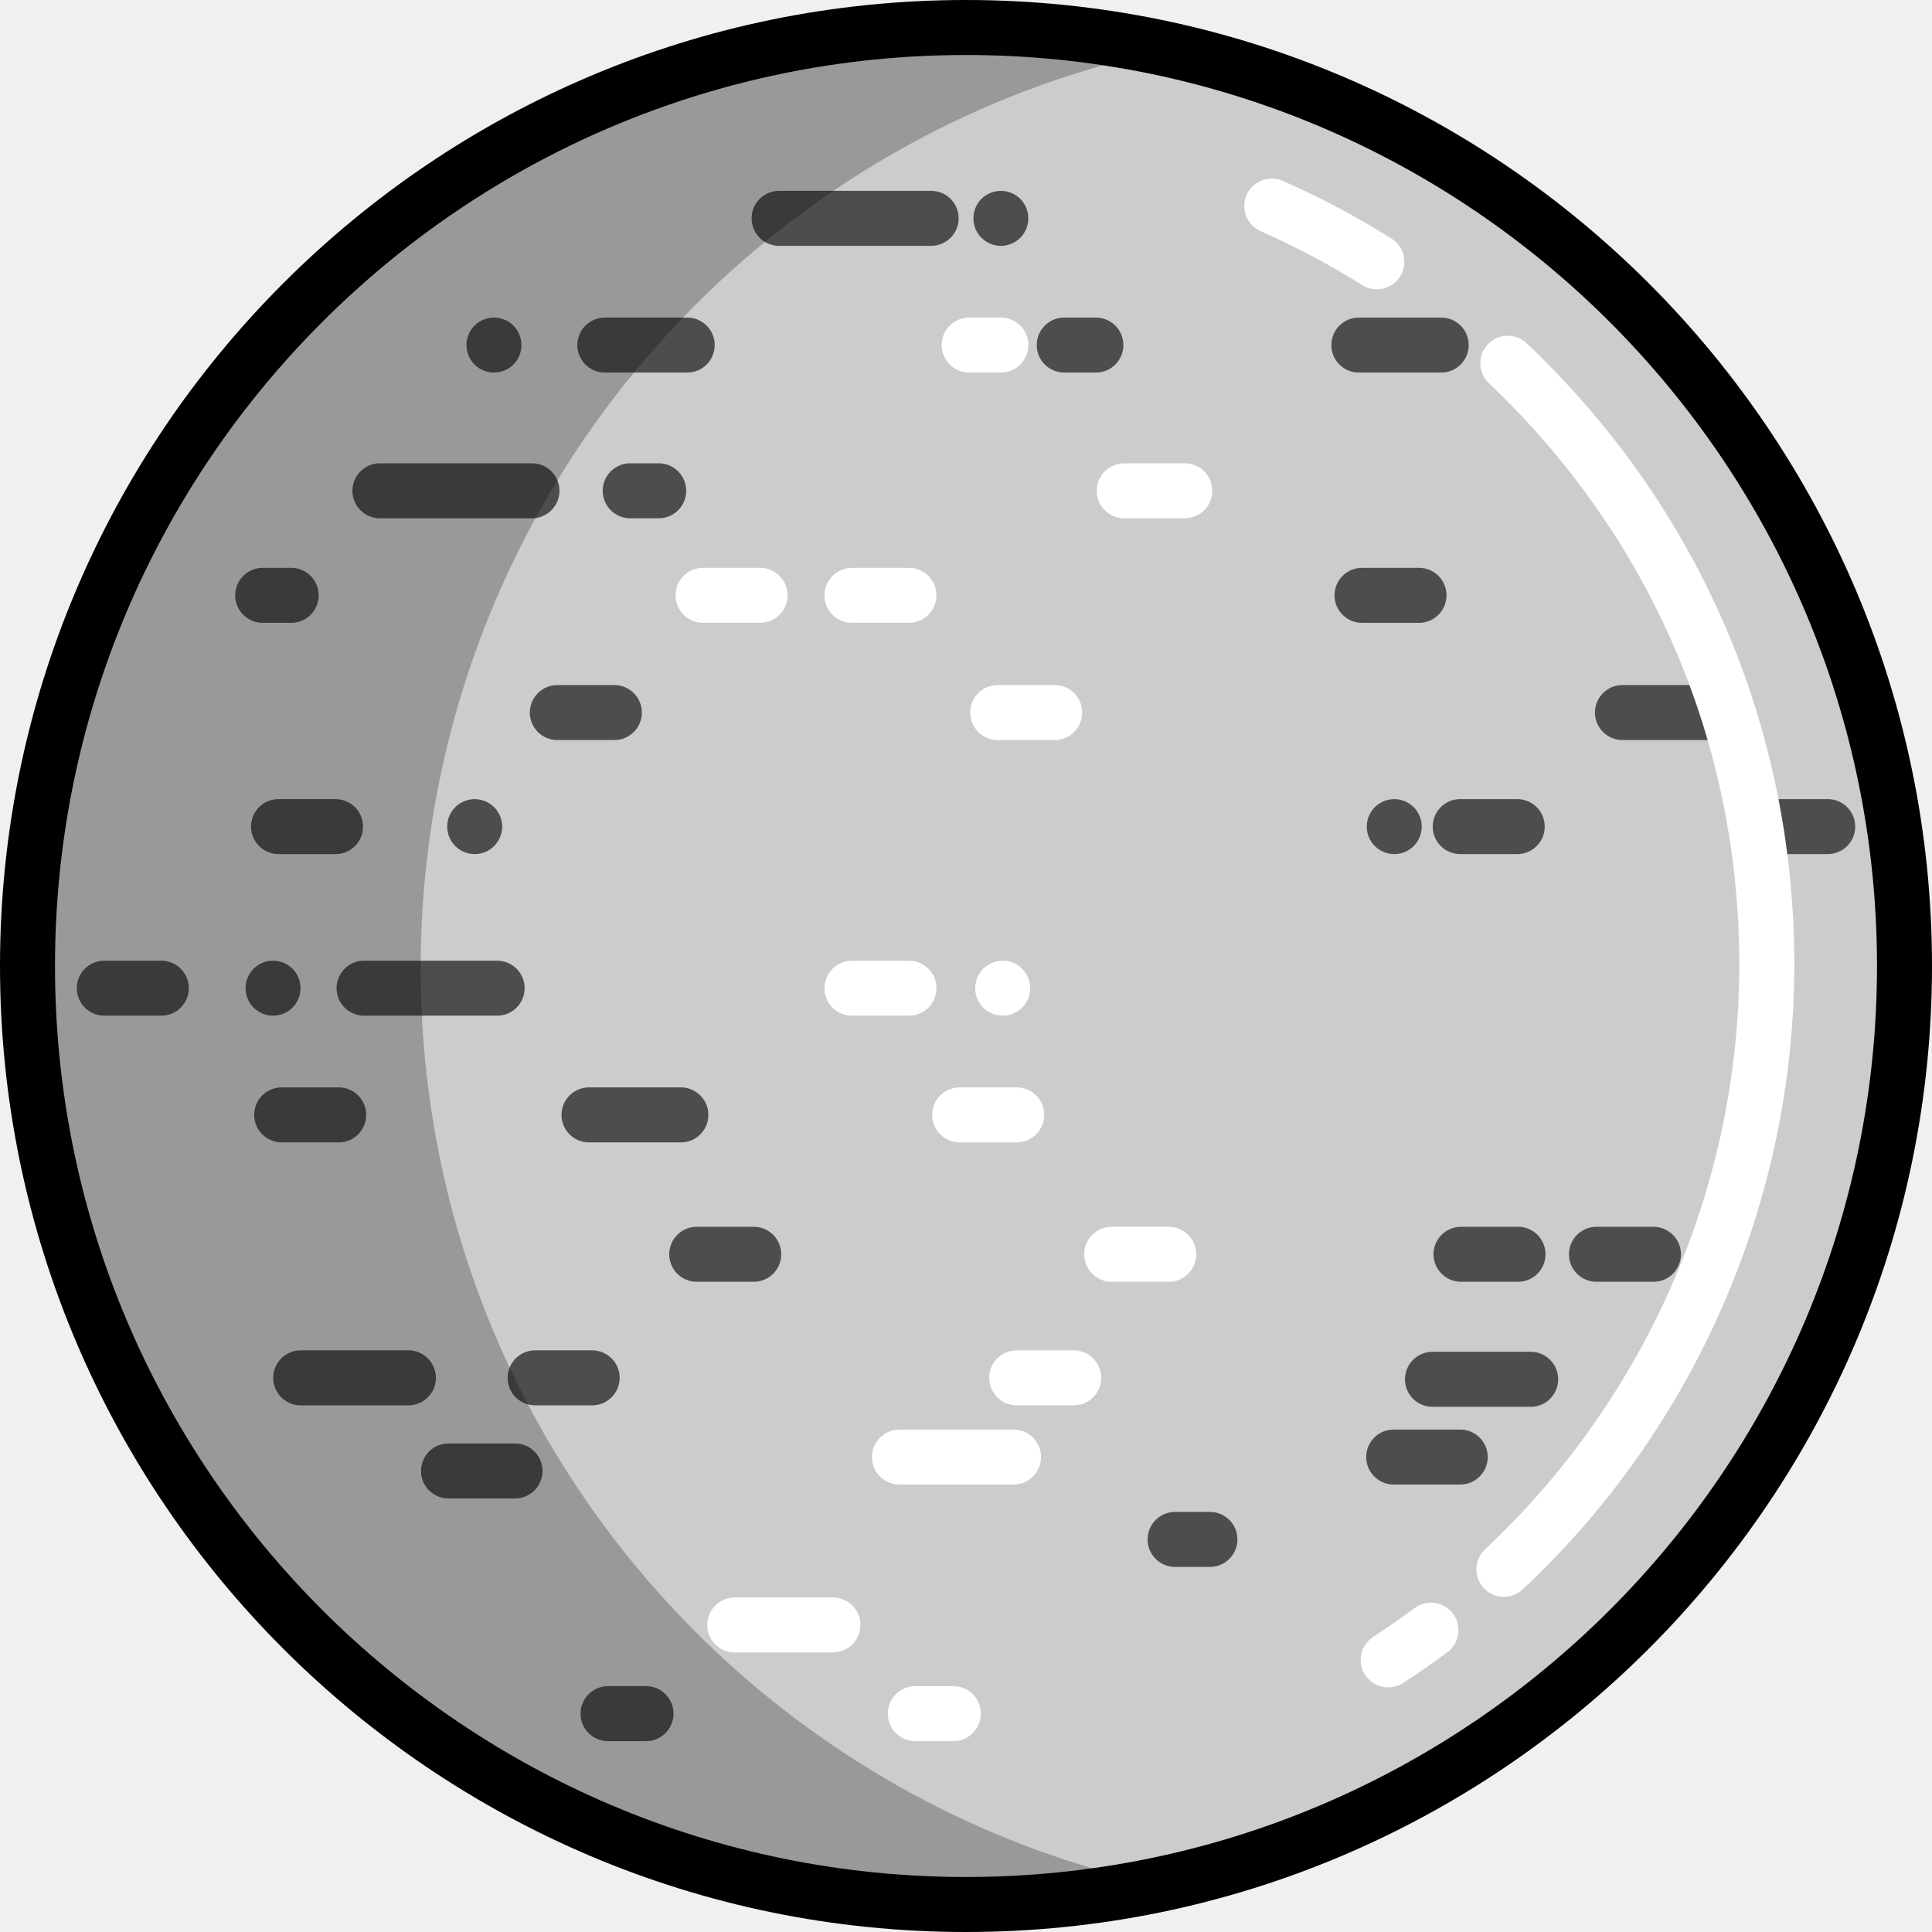
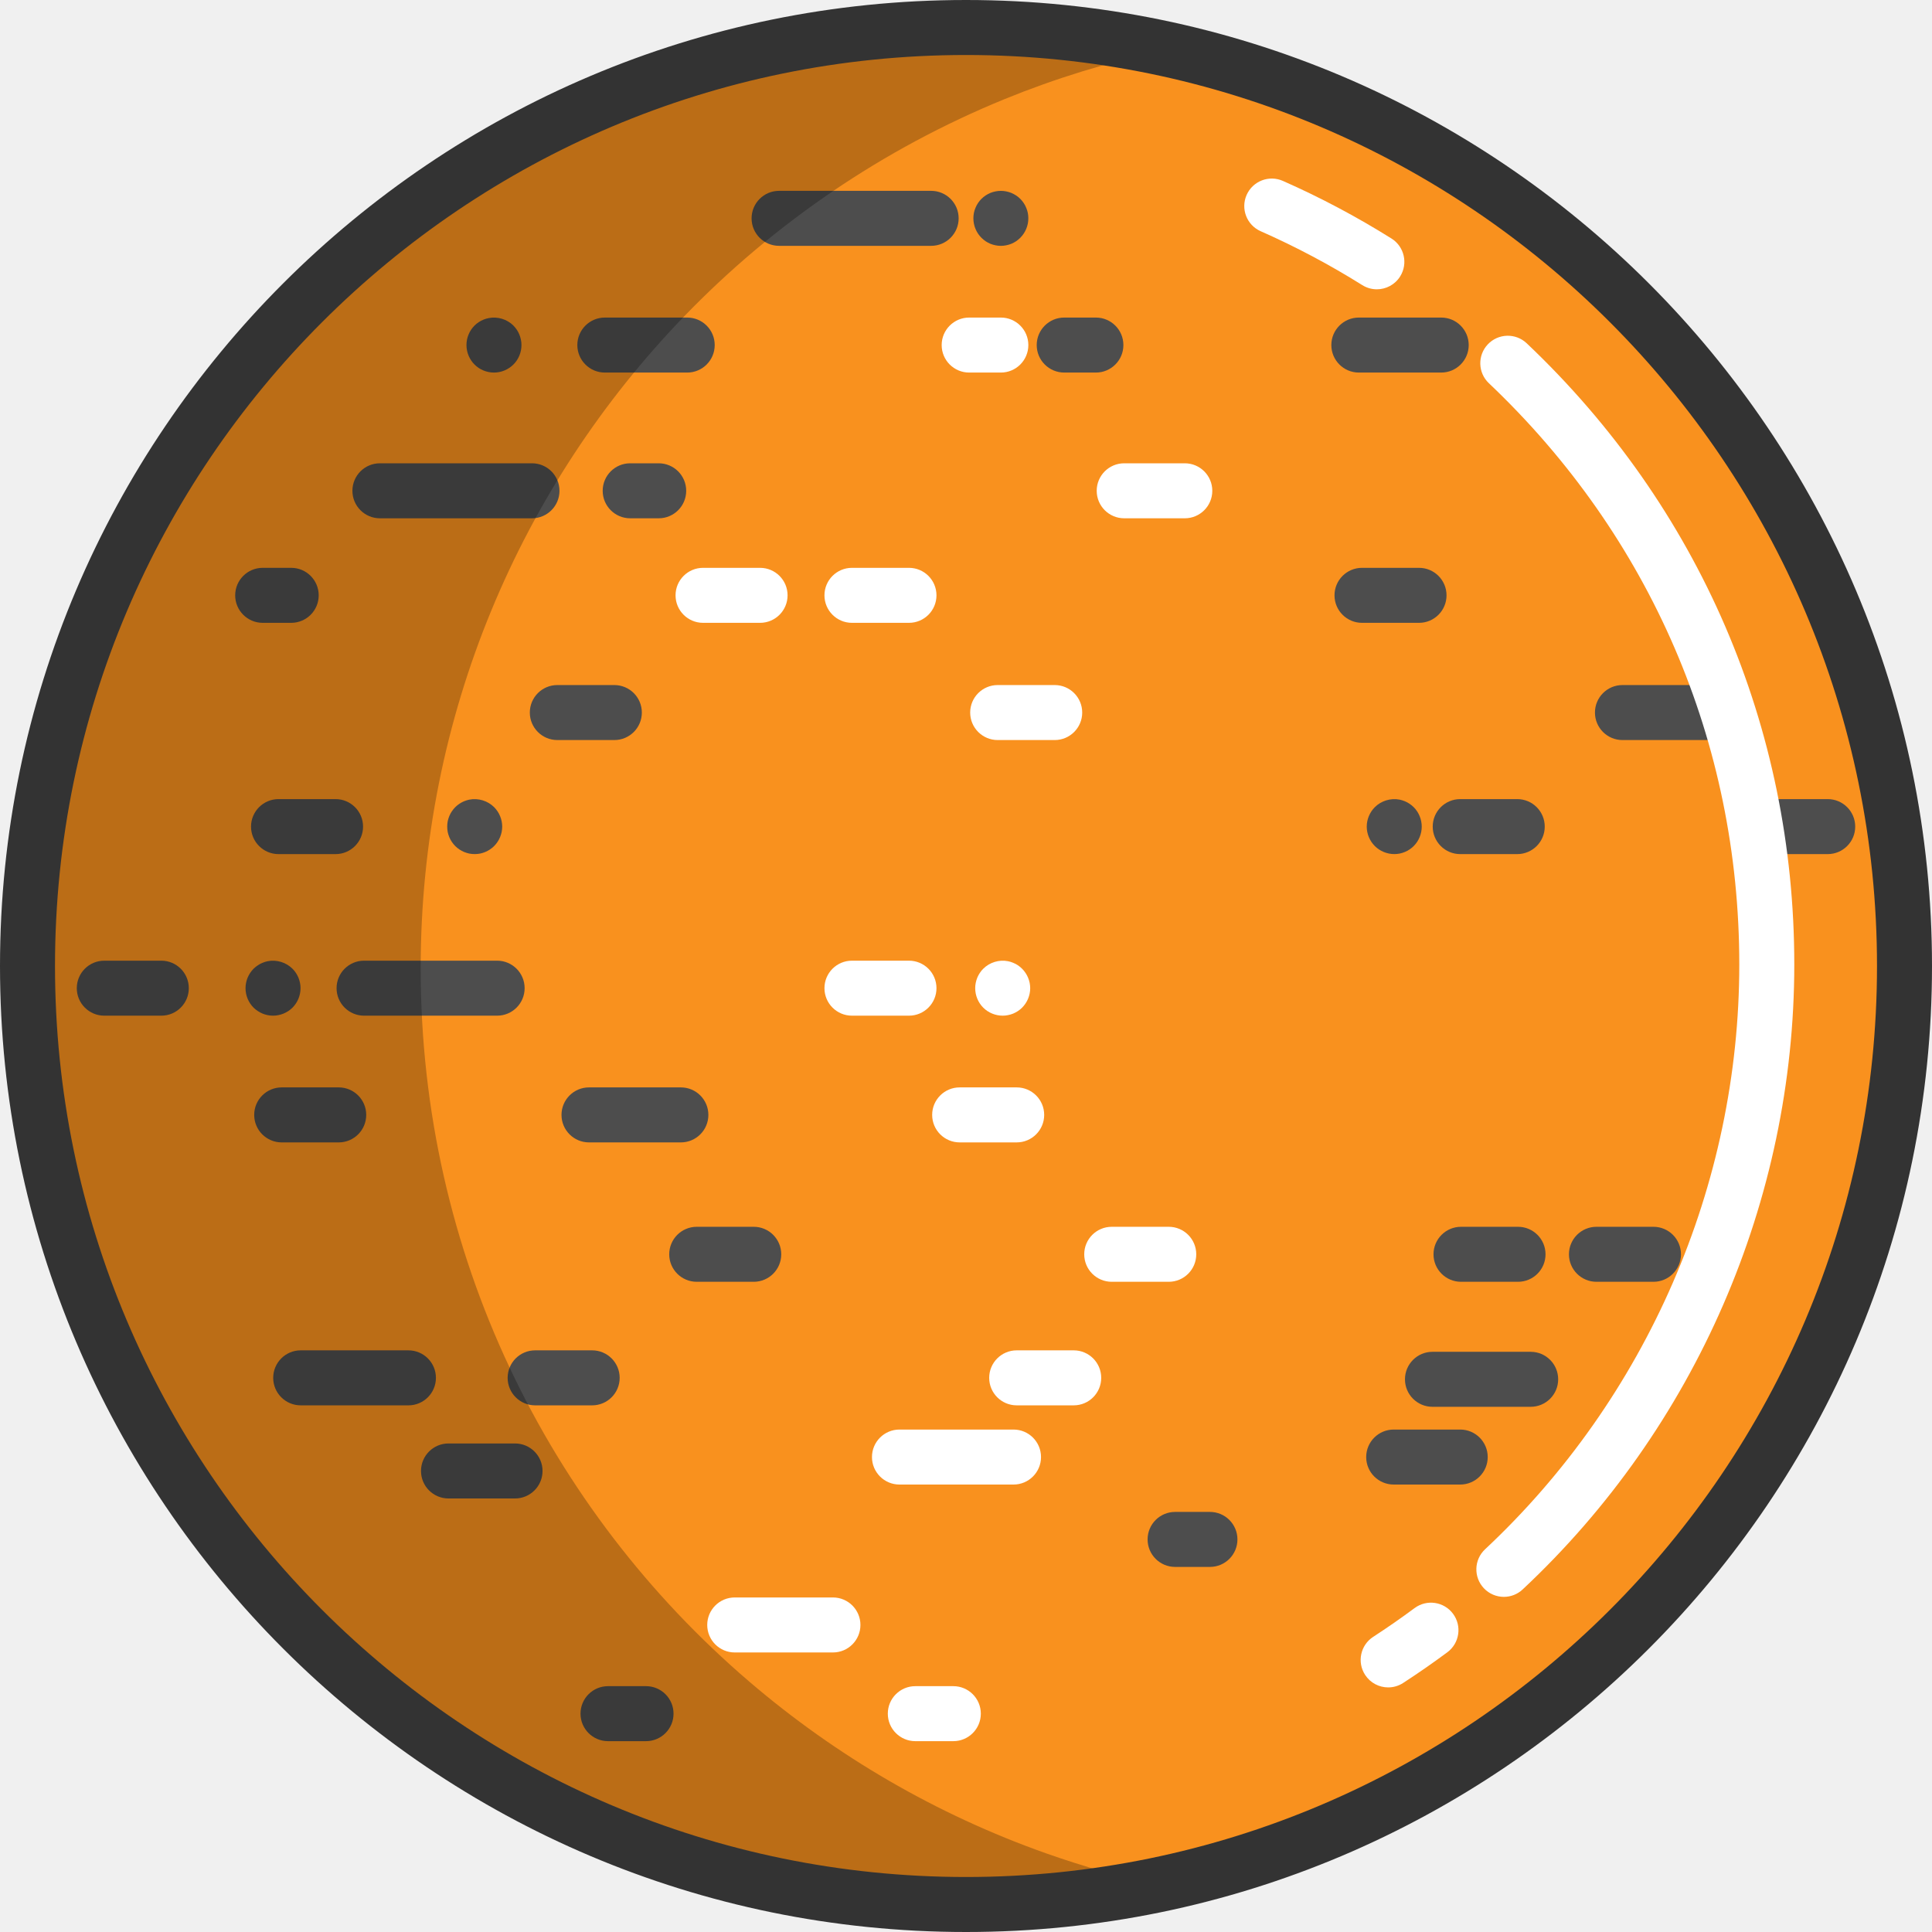
<svg xmlns="http://www.w3.org/2000/svg" version="1.1" id="Layer_1" x="0px" y="0px" viewBox="0 0 351.28 351.28" style="enable-background:new 0 0 351.28 351.28;" xml:space="preserve">
  <g>
-     <path style="fill:#CCCCCC;" d="M296.21,54.89c16.02,16,28.89,35.16,37.56,56.48c8.07,19.84,12.51,41.54,12.51,64.27   c0,12.3-1.3,24.3-3.78,35.86c-7.12,33.32-23.97,63.03-47.44,86.02c-11.33,11.11-24.22,20.66-38.3,28.27   c-24.13,13.07-51.76,20.49-81.12,20.49c-2.86,0-5.7-0.07-8.52-0.21c-53.27-2.62-100.11-29.67-129.57-70.17   C17.08,247.75,5,213.1,5,175.64c0-1.87,0.03-3.73,0.09-5.59C6.32,131.77,20.17,96.67,42.6,68.78c28.71-35.7,71.5-59.6,119.93-63.28   c4.33-0.33,8.7-0.5,13.11-0.5c38.41,0,73.85,12.69,102.37,34.1C284.45,43.93,290.53,49.21,296.21,54.89z" />
+     <path style="fill:#F9911E;" d="M296.21,54.89c16.02,16,28.89,35.16,37.56,56.48c8.07,19.84,12.51,41.54,12.51,64.27   c0,12.3-1.3,24.3-3.78,35.86c-7.12,33.32-23.97,63.03-47.44,86.02c-11.33,11.11-24.22,20.66-38.3,28.27   c-24.13,13.07-51.76,20.49-81.12,20.49c-2.86,0-5.7-0.07-8.52-0.21c-53.27-2.62-100.11-29.67-129.57-70.17   C17.08,247.75,5,213.1,5,175.64c0-1.87,0.03-3.73,0.09-5.59C6.32,131.77,20.17,96.67,42.6,68.78c28.71-35.7,71.5-59.6,119.93-63.28   c4.33-0.33,8.7-0.5,13.11-0.5c38.41,0,73.85,12.69,102.37,34.1C284.45,43.93,290.53,49.21,296.21,54.89z" />
    <g>
      <path style="fill:#FFFFFF;" d="M138.198,113.245H127.83c-2.761,0-5-2.239-5-5s2.239-5,5-5h10.368c2.761,0,5,2.239,5,5    S140.96,113.245,138.198,113.245z" />
      <path style="fill:#4D4D4D;" d="M52.947,113.245h-5.185c-2.761,0-5-2.239-5-5s2.239-5,5-5h5.185c2.761,0,5,2.239,5,5    S55.709,113.245,52.947,113.245z" />
      <path style="fill:#FFFFFF;" d="M165.272,113.245h-10.368c-2.761,0-5-2.239-5-5s2.239-5,5-5h10.368c2.761,0,5,2.239,5,5    S168.033,113.245,165.272,113.245z" />
      <path style="fill:#4D4D4D;" d="M96.725,94.237H69.076c-2.761,0-5-2.239-5-5s2.239-5,5-5h27.649c2.761,0,5,2.239,5,5    S99.486,94.237,96.725,94.237z" />
      <path style="fill:#4D4D4D;" d="M169.304,44.699h-27.649c-2.761,0-5-2.239-5-5s2.239-5,5-5h27.649c2.761,0,5,2.239,5,5    S172.065,44.699,169.304,44.699z" />
      <path style="fill:#4D4D4D;" d="M124.95,67.74h-14.977c-2.761,0-5-2.239-5-5s2.239-5,5-5h14.977c2.761,0,5,2.239,5,5    S127.711,67.74,124.95,67.74z" />
      <path style="fill:#FFFFFF;" d="M181.976,67.74h-5.76c-2.761,0-5-2.239-5-5s2.239-5,5-5h5.76c2.761,0,5,2.239,5,5    S184.737,67.74,181.976,67.74z" />
      <path style="fill:#4D4D4D;" d="M199.257,67.74h-5.76c-2.761,0-5-2.239-5-5s2.239-5,5-5h5.76c2.761,0,5,2.239,5,5    S202.018,67.74,199.257,67.74z" />
      <path style="fill:#4D4D4D;" d="M262.044,67.74h-14.977c-2.761,0-5-2.239-5-5s2.239-5,5-5h14.977c2.761,0,5,2.239,5,5    S264.805,67.74,262.044,67.74z" />
      <path style="fill:#4D4D4D;" d="M89.813,67.741c-0.33,0-0.65-0.03-0.98-0.1c-0.32-0.06-0.63-0.16-0.93-0.28    c-0.3-0.13-0.6-0.28-0.87-0.46c-0.27-0.19-0.53-0.39-0.76-0.63c-0.23-0.23-0.44-0.48-0.62-0.76c-0.18-0.27-0.33-0.56-0.46-0.86    c-0.12-0.3-0.22-0.62-0.28-0.93c-0.07-0.33-0.1-0.66-0.1-0.98c0-1.32,0.53-2.61,1.46-3.54c0.23-0.23,0.49-0.44,0.76-0.62    s0.56-0.33,0.87-0.46c0.3-0.12,0.61-0.22,0.93-0.28c1.63-0.33,3.36,0.2,4.52,1.36c0.23,0.23,0.43,0.49,0.62,0.76    c0.18,0.27,0.33,0.56,0.46,0.87c0.12,0.3,0.22,0.61,0.28,0.93c0.07,0.32,0.1,0.65,0.1,0.98c0,1.32-0.53,2.61-1.46,3.53    C92.413,67.211,91.133,67.741,89.813,67.741z" />
      <path style="fill:#4D4D4D;" d="M119.766,94.237h-5.184c-2.761,0-5-2.239-5-5s2.239-5,5-5h5.184c2.761,0,5,2.239,5,5    S122.527,94.237,119.766,94.237z" />
      <path style="fill:#FFFFFF;" d="M215.422,94.237h-11.017c-2.761,0-5-2.239-5-5s2.239-5,5-5h11.017c2.761,0,5,2.239,5,5    S218.183,94.237,215.422,94.237z" />
      <path style="fill:#FFFFFF;" d="M165.272,184.672h-10.368c-2.761,0-5-2.239-5-5s2.239-5,5-5h10.368c2.761,0,5,2.239,5,5    S168.033,184.672,165.272,184.672z" />
      <path style="fill:#4D4D4D;" d="M29.33,184.672H18.962c-2.761,0-5-2.239-5-5s2.239-5,5-5H29.33c2.761,0,5,2.239,5,5    S32.091,184.672,29.33,184.672z" />
      <path style="fill:#4D4D4D;" d="M61.588,207.713H51.219c-2.761,0-5-2.239-5-5s2.239-5,5-5h10.368c2.761,0,5,2.239,5,5    S64.349,207.713,61.588,207.713z" />
      <path style="fill:#FFFFFF;" d="M184.857,207.713h-10.369c-2.761,0-5-2.239-5-5s2.239-5,5-5h10.369c2.761,0,5,2.239,5,5    S187.618,207.713,184.857,207.713z" />
      <path style="fill:#4D4D4D;" d="M137.047,233.058h-10.368c-2.761,0-5-2.239-5-5s2.239-5,5-5h10.368c2.761,0,5,2.239,5,5    S139.808,233.058,137.047,233.058z" />
      <path style="fill:#4D4D4D;" d="M107.67,255.523H97.301c-2.761,0-5-2.239-5-5s2.239-5,5-5h10.369c2.761,0,5,2.239,5,5    S110.431,255.523,107.67,255.523z" />
      <path style="fill:#FFFFFF;" d="M195.225,255.523h-10.368c-2.761,0-5-2.239-5-5s2.239-5,5-5h10.368c2.761,0,5,2.239,5,5    S197.986,255.523,195.225,255.523z" />
      <path style="fill:#FFFFFF;" d="M184.28,269.924h-20.737c-2.761,0-5-2.239-5-5s2.239-5,5-5h20.737c2.761,0,5,2.239,5,5    S187.042,269.924,184.28,269.924z" />
      <path style="fill:#FFFFFF;" d="M151.447,300.453H133.59c-2.761,0-5-2.239-5-5s2.239-5,5-5h17.856c2.761,0,5,2.239,5,5    S154.208,300.453,151.447,300.453z" />
      <path style="fill:#4D4D4D;" d="M219.994,284.9h-6.336c-2.761,0-5-2.239-5-5s2.239-5,5-5h6.336c2.761,0,5,2.239,5,5    S222.755,284.9,219.994,284.9z" />
      <path style="fill:#FFFFFF;" d="M173.336,316.581h-6.913c-2.761,0-5-2.239-5-5s2.239-5,5-5h6.913c2.761,0,5,2.239,5,5    S176.097,316.581,173.336,316.581z" />
      <path style="fill:#4D4D4D;" d="M117.462,316.581h-6.912c-2.761,0-5-2.239-5-5s2.239-5,5-5h6.912c2.761,0,5,2.239,5,5    S120.223,316.581,117.462,316.581z" />
      <path style="fill:#4D4D4D;" d="M93.643,272.454H81.547c-2.761,0-5-2.239-5-5s2.239-5,5-5h12.097c2.761,0,5,2.239,5,5    S96.404,272.454,93.643,272.454z" />
      <path style="fill:#4D4D4D;" d="M265.5,269.924h-12.097c-2.761,0-5-2.239-5-5s2.239-5,5-5H265.5c2.761,0,5,2.239,5,5    S268.261,269.924,265.5,269.924z" />
      <path style="fill:#4D4D4D;" d="M278.31,255.788h-17.856c-2.761,0-5-2.239-5-5s2.239-5,5-5h17.856c2.761,0,5,2.239,5,5    S281.071,255.788,278.31,255.788z" />
      <path style="fill:#4D4D4D;" d="M74.26,255.523H54.675c-2.761,0-5-2.239-5-5s2.239-5,5-5H74.26c2.761,0,5,2.239,5,5    S77.021,255.523,74.26,255.523z" />
      <path style="fill:#4D4D4D;" d="M300.637,233.058h-10.368c-2.761,0-5-2.239-5-5s2.239-5,5-5h10.368c2.761,0,5,2.239,5,5    S303.398,233.058,300.637,233.058z" />
      <path style="fill:#4D4D4D;" d="M276.011,233.058h-10.368c-2.761,0-5-2.239-5-5s2.239-5,5-5h10.368c2.761,0,5,2.239,5,5    S278.773,233.058,276.011,233.058z" />
      <path style="fill:#FFFFFF;" d="M212.505,233.058h-10.369c-2.761,0-5-2.239-5-5s2.239-5,5-5h10.369c2.761,0,5,2.239,5,5    S215.267,233.058,212.505,233.058z" />
      <path style="fill:#4D4D4D;" d="M123.798,207.713h-16.705c-2.761,0-5-2.239-5-5s2.239-5,5-5h16.705c2.761,0,5,2.239,5,5    S126.559,207.713,123.798,207.713z" />
      <path style="fill:#4D4D4D;" d="M90.389,184.672H66.196c-2.761,0-5-2.239-5-5s2.239-5,5-5h24.193c2.761,0,5,2.239,5,5    S93.15,184.672,90.389,184.672z" />
      <path style="fill:#4D4D4D;" d="M49.643,184.671c-0.33,0-0.65-0.03-0.98-0.1c-0.32-0.06-0.63-0.16-0.93-0.28    c-0.3-0.13-0.59-0.28-0.86-0.46c-0.28-0.18-0.53-0.39-0.77-0.62c-0.93-0.93-1.46-2.22-1.46-3.54c0-0.32,0.03-0.65,0.1-0.98    c0.06-0.31,0.16-0.63,0.28-0.93c0.13-0.3,0.28-0.59,0.46-0.86c0.19-0.28,0.39-0.53,0.62-0.76c0.24-0.23,0.49-0.44,0.77-0.62    c0.27-0.19,0.56-0.34,0.86-0.46c0.3-0.13,0.61-0.23,0.93-0.29c1.63-0.33,3.36,0.21,4.52,1.37c0.23,0.23,0.44,0.48,0.62,0.76    c0.18,0.27,0.33,0.56,0.46,0.86c0.12,0.3,0.22,0.62,0.28,0.93c0.07,0.33,0.1,0.66,0.1,0.98c0,1.32-0.53,2.61-1.46,3.54    c-0.23,0.23-0.49,0.44-0.76,0.62s-0.57,0.33-0.87,0.46c-0.3,0.12-0.61,0.22-0.93,0.28    C50.293,184.641,49.973,184.671,49.643,184.671z" />
      <path style="fill:#FFFFFF;" d="M182.313,184.671c-1.32,0-2.61-0.53-3.54-1.46c-0.93-0.93-1.46-2.22-1.46-3.54    c0-0.33,0.03-0.65,0.1-0.98c0.06-0.31,0.16-0.63,0.28-0.93s0.28-0.59,0.46-0.86c0.18-0.28,0.39-0.53,0.62-0.76    c1.16-1.16,2.89-1.7,4.51-1.37c0.32,0.06,0.64,0.16,0.94,0.29c0.3,0.12,0.59,0.27,0.86,0.45c0.28,0.19,0.53,0.4,0.76,0.63    s0.44,0.48,0.62,0.76c0.18,0.27,0.34,0.56,0.46,0.86c0.13,0.3,0.22,0.62,0.29,0.93c0.06,0.33,0.1,0.65,0.1,0.98    c0,1.32-0.54,2.61-1.47,3.54c-0.23,0.23-0.48,0.44-0.76,0.62c-0.27,0.18-0.56,0.33-0.86,0.46c-0.3,0.12-0.62,0.22-0.94,0.28    C182.963,184.641,182.633,184.671,182.313,184.671z" />
      <path style="fill:#4D4D4D;" d="M181.973,44.701c-0.32,0-0.65-0.03-0.97-0.1c-0.32-0.06-0.64-0.16-0.94-0.28    c-0.3-0.13-0.59-0.28-0.86-0.46c-0.27-0.19-0.53-0.4-0.76-0.63c-0.93-0.93-1.46-2.21-1.46-3.53c0-0.33,0.03-0.66,0.09-0.98    c0.07-0.32,0.16-0.63,0.29-0.93c0.12-0.31,0.28-0.6,0.46-0.87c0.18-0.27,0.39-0.53,0.62-0.76s0.49-0.44,0.76-0.62    c0.27-0.18,0.56-0.33,0.86-0.46c0.3-0.12,0.62-0.22,0.94-0.28c0.64-0.13,1.31-0.13,1.95,0c0.32,0.06,0.64,0.16,0.94,0.28    c0.3,0.13,0.59,0.28,0.86,0.46s0.53,0.39,0.76,0.62s0.44,0.49,0.62,0.76c0.18,0.27,0.34,0.56,0.46,0.87    c0.13,0.3,0.22,0.61,0.29,0.93c0.06,0.32,0.09,0.65,0.09,0.98c0,1.32-0.53,2.6-1.46,3.53c-0.23,0.23-0.49,0.44-0.76,0.63    c-0.27,0.18-0.56,0.33-0.86,0.46c-0.3,0.12-0.62,0.22-0.94,0.28C182.633,44.671,182.303,44.701,181.973,44.701z" />
      <path style="fill:#FFFFFF;" d="M191.769,134.558H181.4c-2.761,0-5-2.239-5-5s2.239-5,5-5h10.369c2.761,0,5,2.239,5,5    S194.53,134.558,191.769,134.558z" />
      <path style="fill:#4D4D4D;" d="M313.73,134.558h-18.733c-2.761,0-5-2.239-5-5s2.239-5,5-5h18.733c2.761,0,5,2.239,5,5    S316.491,134.558,313.73,134.558z" />
      <path style="fill:#4D4D4D;" d="M111.701,134.558h-10.368c-2.761,0-5-2.239-5-5s2.239-5,5-5h10.368c2.761,0,5,2.239,5,5    S114.463,134.558,111.701,134.558z" />
      <path style="fill:#4D4D4D;" d="M253.503,155.291c-1.31,0-2.6-0.53-3.53-1.46c-0.93-0.93-1.47-2.22-1.47-3.53    c0-1.32,0.54-2.61,1.47-3.54c1.16-1.16,2.89-1.69,4.51-1.37c0.32,0.07,0.63,0.16,0.94,0.29c0.3,0.12,0.59,0.28,0.86,0.46    c0.27,0.18,0.53,0.39,0.76,0.62c0.93,0.93,1.46,2.22,1.46,3.54c0,1.31-0.53,2.6-1.46,3.53c-0.23,0.23-0.49,0.44-0.76,0.62    c-0.27,0.18-0.56,0.34-0.86,0.46c-0.31,0.13-0.62,0.22-0.94,0.29C254.163,155.261,253.833,155.291,253.503,155.291z" />
      <path style="fill:#4D4D4D;" d="M86.313,155.291c-0.33,0-0.66-0.03-0.98-0.09c-0.32-0.07-0.63-0.16-0.94-0.29    c-0.3-0.12-0.59-0.28-0.86-0.46c-0.27-0.18-0.53-0.39-0.76-0.62s-0.44-0.49-0.62-0.76s-0.34-0.56-0.46-0.86    c-0.13-0.31-0.22-0.62-0.29-0.94c-0.06-0.32-0.09-0.65-0.09-0.98c0-0.32,0.03-0.65,0.09-0.97c0.07-0.32,0.16-0.64,0.29-0.94    c0.12-0.3,0.28-0.59,0.46-0.86s0.39-0.53,0.62-0.76s0.49-0.44,0.76-0.62c0.27-0.18,0.56-0.34,0.86-0.46    c0.31-0.13,0.62-0.22,0.94-0.29c1.63-0.32,3.35,0.21,4.51,1.37c0.23,0.23,0.44,0.49,0.62,0.76s0.34,0.56,0.46,0.86    c0.13,0.3,0.22,0.62,0.29,0.94c0.06,0.32,0.1,0.65,0.1,0.97c0,0.33-0.04,0.66-0.1,0.98c-0.07,0.32-0.16,0.63-0.29,0.94    c-0.12,0.3-0.28,0.59-0.46,0.86s-0.39,0.53-0.62,0.76s-0.48,0.44-0.76,0.62c-0.27,0.18-0.56,0.34-0.86,0.46    c-0.3,0.13-0.62,0.22-0.94,0.29C86.963,155.261,86.633,155.291,86.313,155.291z" />
      <path style="fill:#4D4D4D;" d="M275.868,155.295H265.5c-2.761,0-5-2.239-5-5s2.239-5,5-5h10.368c2.761,0,5,2.239,5,5    S278.629,155.295,275.868,155.295z" />
      <path style="fill:#4D4D4D;" d="M332.318,155.295H321.95c-2.761,0-5-2.239-5-5s2.239-5,5-5h10.368c2.761,0,5,2.239,5,5    S335.079,155.295,332.318,155.295z" />
      <path style="fill:#4D4D4D;" d="M61.011,155.295H50.643c-2.761,0-5-2.239-5-5s2.239-5,5-5h10.368c2.761,0,5,2.239,5,5    S63.773,155.295,61.011,155.295z" />
      <path style="fill:#4D4D4D;" d="M258.011,113.245h-10.369c-2.761,0-5-2.239-5-5s2.239-5,5-5h10.369c2.761,0,5,2.239,5,5    S260.773,113.245,258.011,113.245z" />
    </g>
    <path style="opacity:0.25;enable-background:new    ;" d="M190.248,336.994c-19.96-7.05-38.22-17.72-53.98-31.21   c-36.59-31.3-59.78-77.8-59.78-129.72c0-46.04,18.24-87.83,47.88-118.52c16.33-16.91,36.12-30.46,58.23-39.5   c9.22-3.765,18.846-6.738,28.788-8.857c-11.529-2.458-23.483-3.763-35.745-3.763c-22.84,0-44.62,4.49-64.53,12.62   c-22.11,9.04-41.9,22.59-58.23,39.5c-29.64,30.69-47.88,72.48-47.88,118.52c0,51.92,23.19,98.42,59.78,129.72   c15.76,13.49,34.02,24.16,53.98,31.21c17.79,6.29,36.94,9.71,56.88,9.71c12.255,0,24.208-1.3,35.734-3.756   C204.154,341.408,197.099,339.416,190.248,336.994z" />
-     <path style="fill:#000000;" d="M175.64,351.28C78.792,351.28,0,272.488,0,175.64S78.792,0,175.64,0s175.64,78.792,175.64,175.64   S272.488,351.28,175.64,351.28z M175.64,10C84.306,10,10,84.306,10,175.64s74.306,165.64,165.64,165.64   s165.64-74.306,165.64-165.64S266.974,10,175.64,10z" />
+     <path style="fill:#333333;" d="M175.64,351.28C78.792,351.28,0,272.488,0,175.64S78.792,0,175.64,0s175.64,78.792,175.64,175.64   S272.488,351.28,175.64,351.28z M175.64,10C84.306,10,10,84.306,10,175.64s74.306,165.64,165.64,165.64   s165.64-74.306,165.64-165.64S266.974,10,175.64,10z" />
    <g>
      <path style="fill:#FFFFFF;" d="M250.338,52.602c-0.907,0-1.824-0.247-2.649-0.763c-5.903-3.698-12.117-6.994-18.472-9.799    c-2.526-1.115-3.67-4.067-2.555-6.593c1.115-2.526,4.068-3.67,6.593-2.555c6.792,2.998,13.434,6.521,19.742,10.473    c2.34,1.466,3.049,4.551,1.583,6.892C253.63,51.771,252.003,52.602,250.338,52.602z" />
      <path style="fill:#FFFFFF;" d="M273.435,290.345c-1.335,0-2.667-0.532-3.652-1.584c-1.886-2.017-1.781-5.181,0.235-7.067    c29.375-27.482,46.223-66.24,46.223-106.334c0-40.323-16.17-77.856-45.532-105.684c-2.004-1.9-2.089-5.064-0.189-7.069    c1.899-2.004,5.065-2.089,7.068-0.19c31.374,29.735,48.653,69.845,48.653,112.942c0,42.852-18.002,84.271-49.391,113.636    C275.886,289.898,274.659,290.345,273.435,290.345z" />
      <path style="fill:#FFFFFF;" d="M252.404,306.807c-1.637,0-3.241-0.803-4.199-2.278c-1.503-2.316-0.845-5.413,1.472-6.916    c2.549-1.655,5.081-3.413,7.524-5.226c2.218-1.646,5.349-1.182,6.995,1.035s1.182,5.349-1.036,6.995    c-2.61,1.937-5.315,3.816-8.039,5.584C254.281,306.546,253.337,306.807,252.404,306.807z" />
    </g>
  </g>
  <g>
</g>
  <g>
</g>
  <g>
</g>
  <g>
</g>
  <g>
</g>
  <g>
</g>
  <g>
</g>
  <g>
</g>
  <g>
</g>
  <g>
</g>
  <g>
</g>
  <g>
</g>
  <g>
</g>
  <g>
</g>
  <g>
</g>
</svg>
